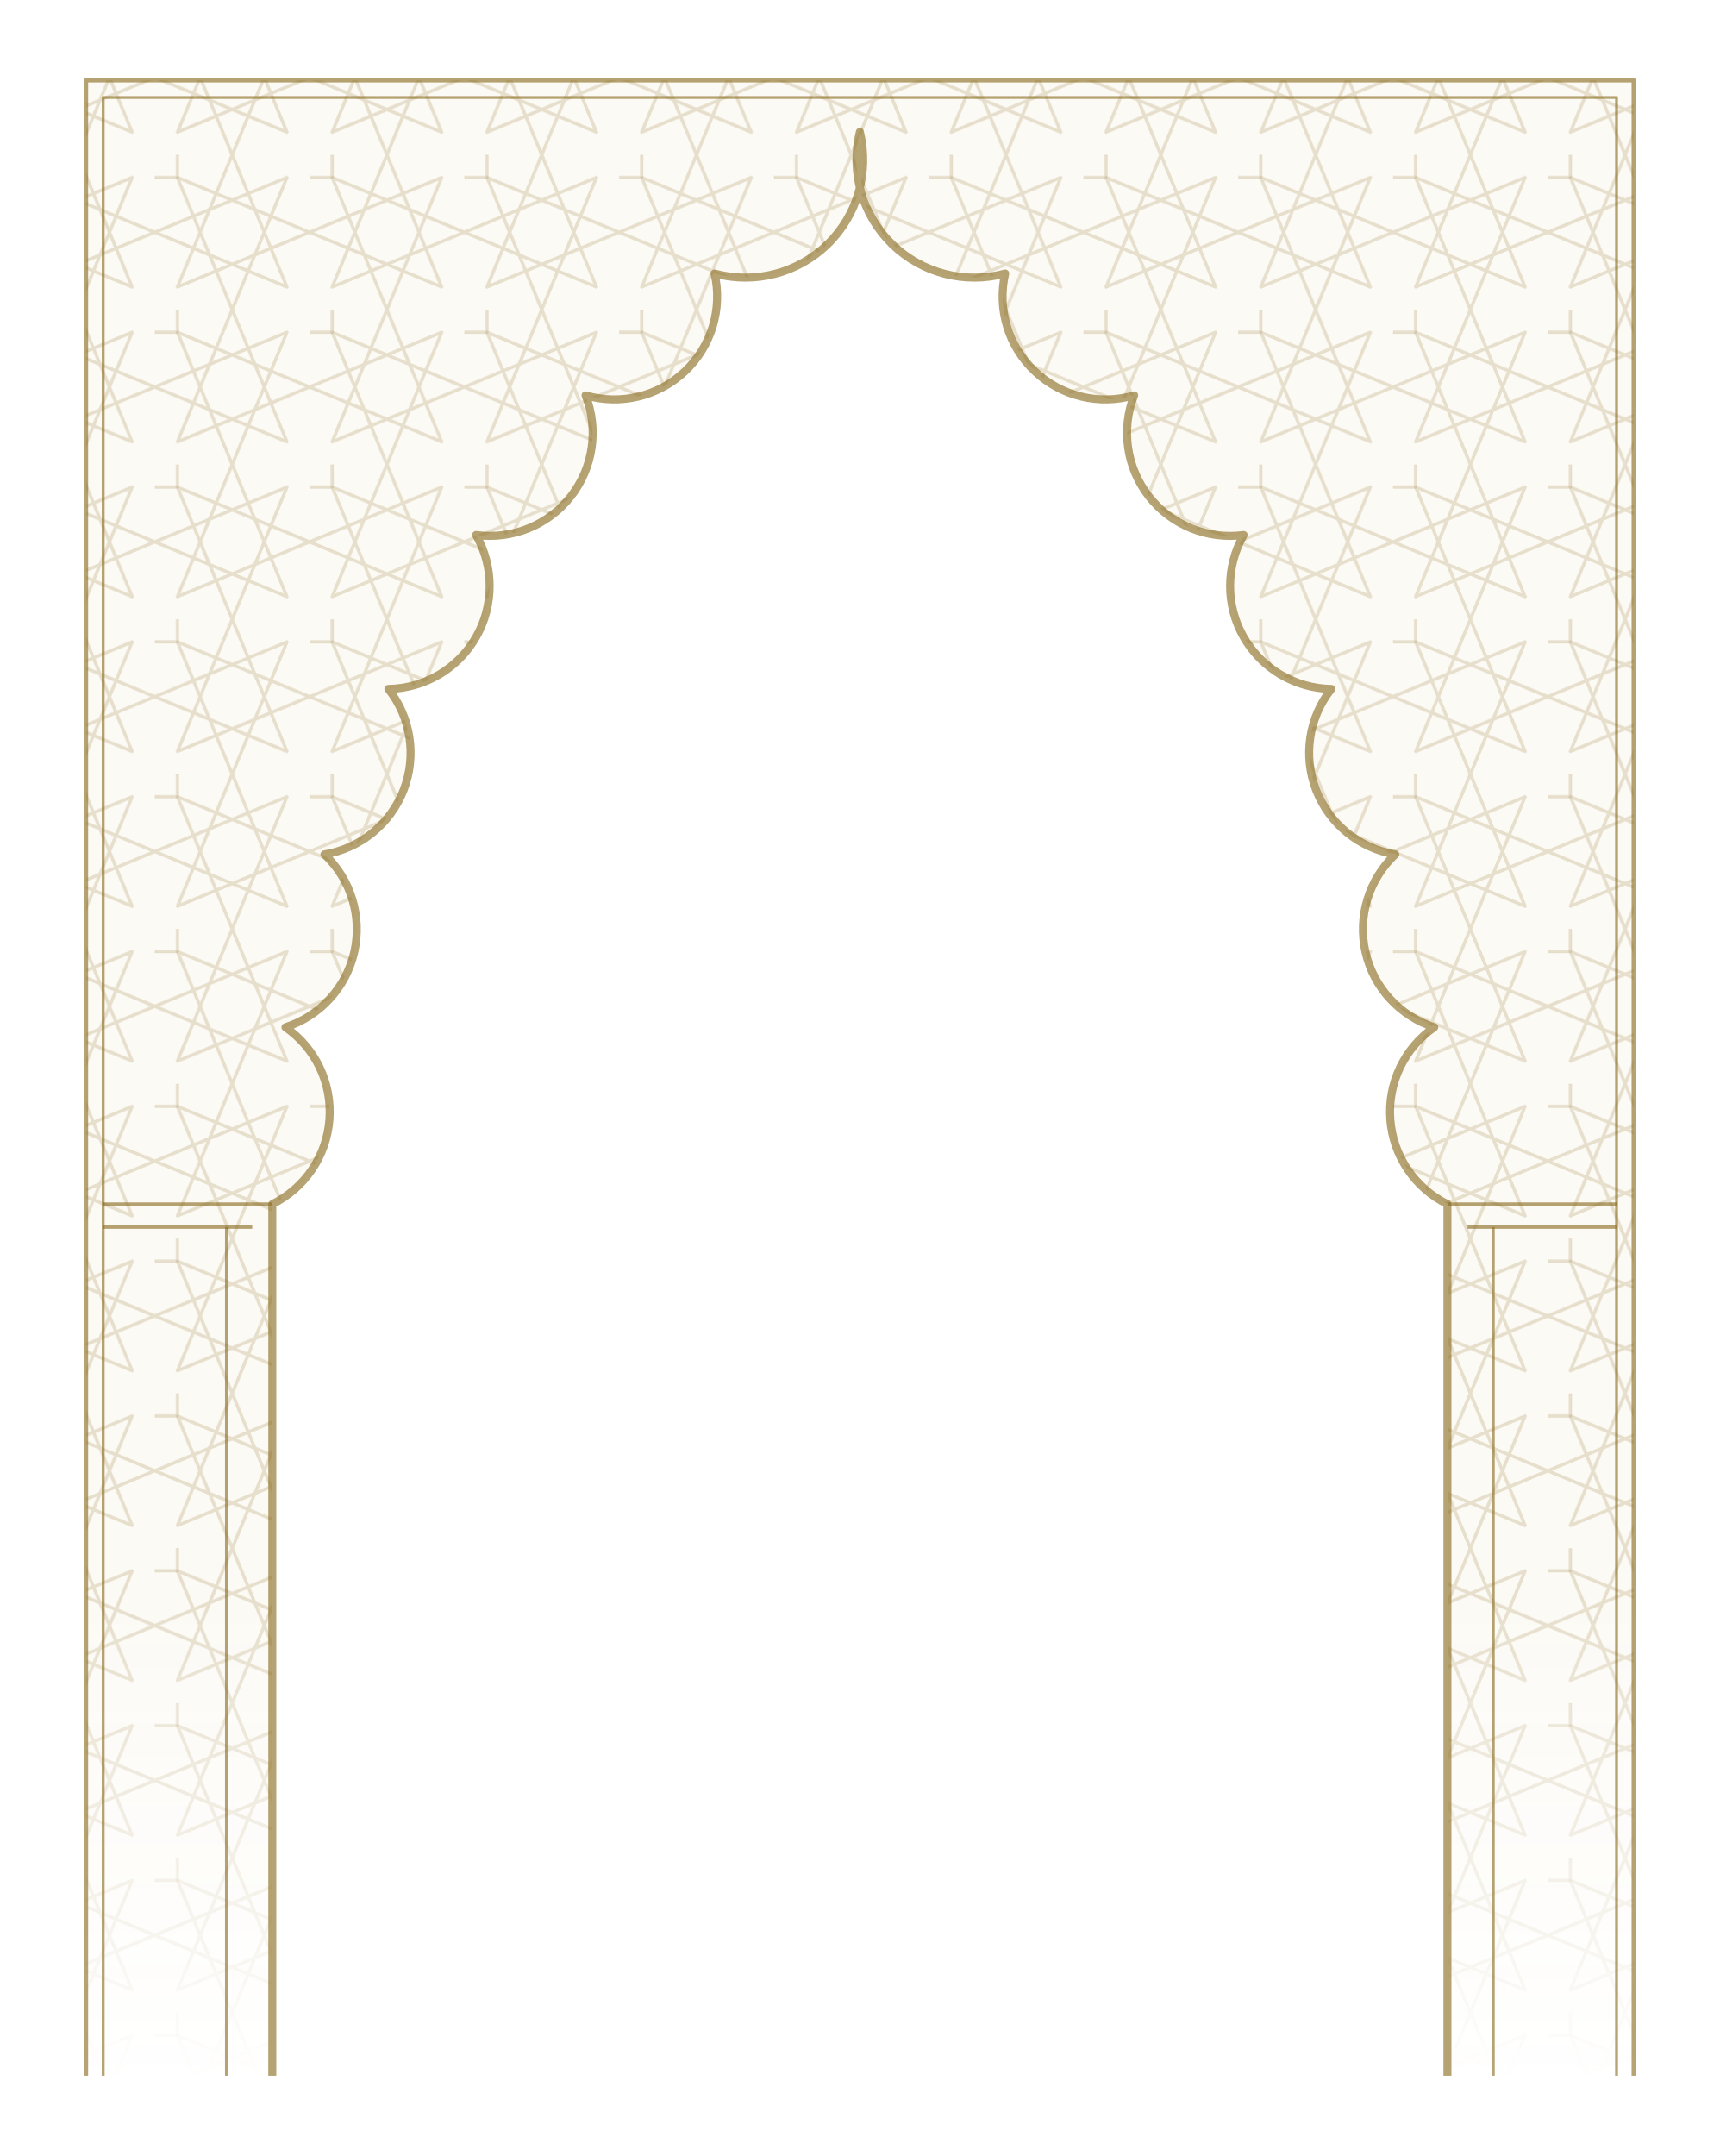
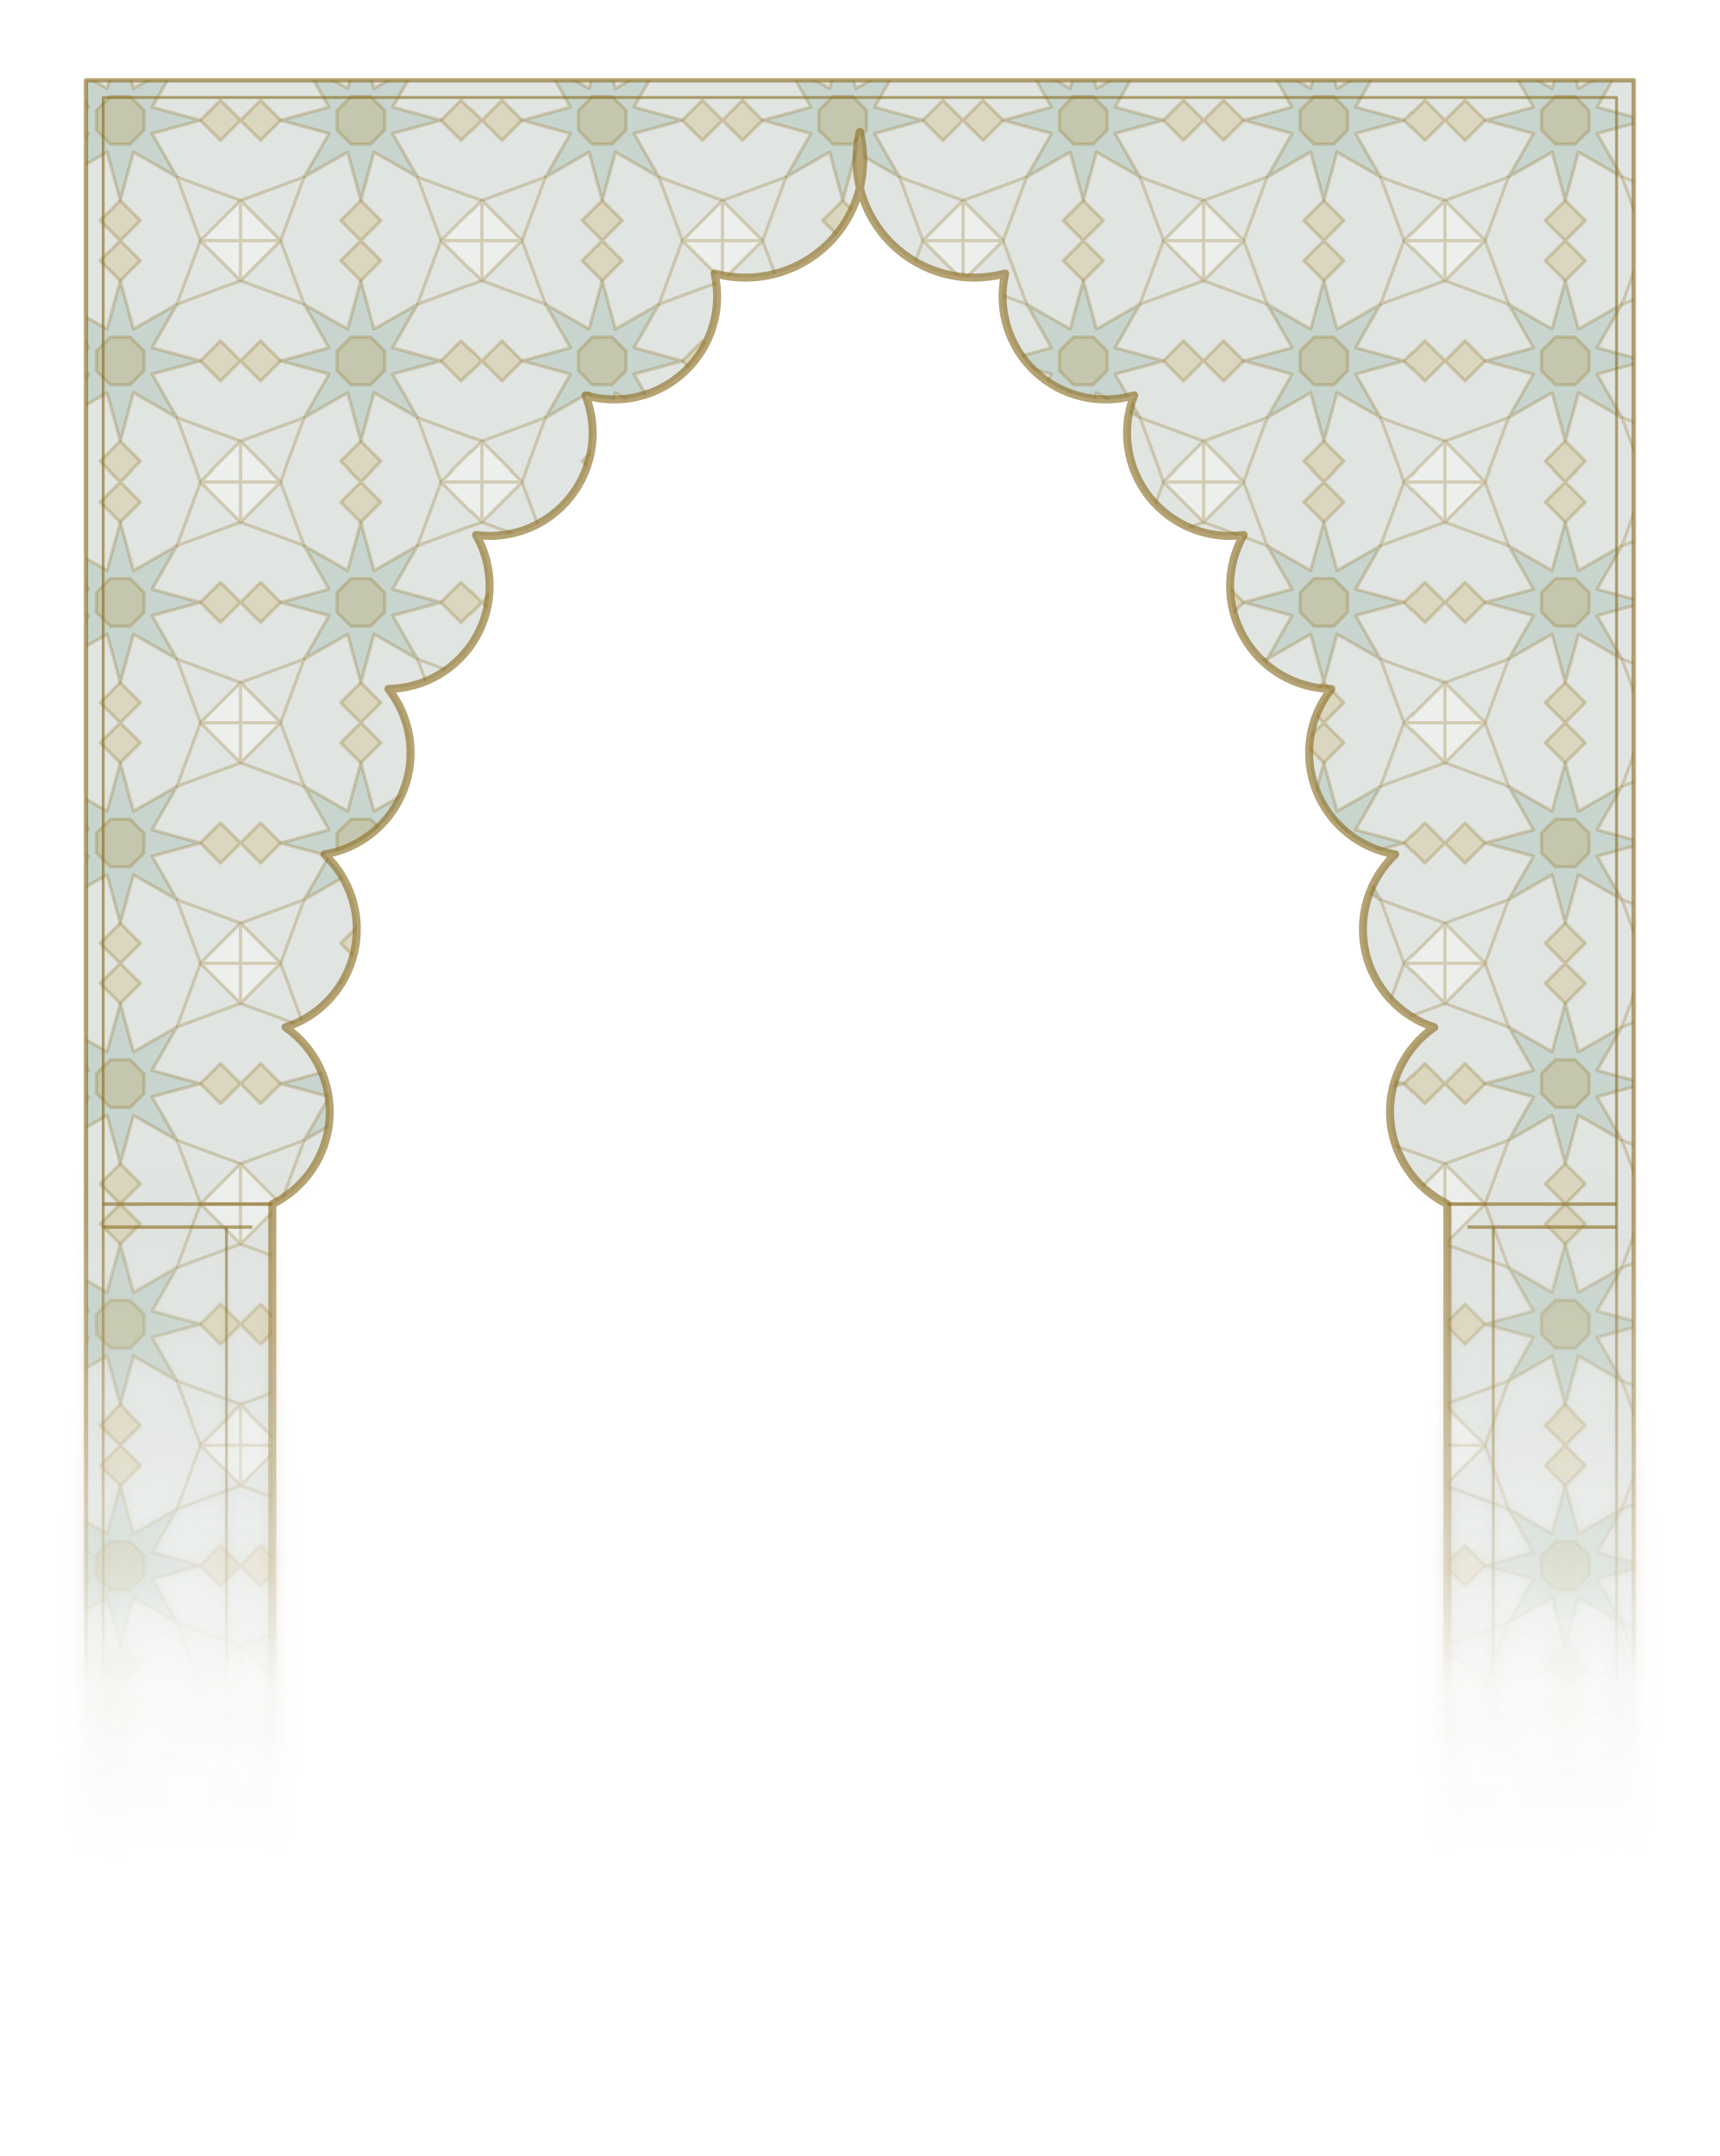
<svg xmlns="http://www.w3.org/2000/svg" viewBox="0 0 600 752">
  <defs>
-     <pattern id="z" width="54" height="54" patternUnits="userSpaceOnUse">
-       <g fill="none" stroke="rgba(138,107,30,0.24)" stroke-width="1.15" stroke-linejoin="round">
-         <path d="M54.0 27.0 L7.9 46.1 L27.0 0.0 L46.1 46.1 L0.0 27.0 L46.1 7.9 L27.0 54.0 L7.9 7.9 Z" />
-         <path d="M7.9 7.9 L-7.9 7.9 L-7.9 -7.9 L7.9 -7.9 Z" />
+     <pattern id="z" width="84" height="84" patternUnits="userSpaceOnUse">
+       <rect width="84" height="84" fill="rgba(65,108,120,0.13)" />
+       <g stroke="rgba(138,107,30,0.30)" stroke-width="1.15" stroke-linejoin="round">
+         <path d="M0 0H14L0 14ZM84 0H70L84 14ZM84 84H70L84 70ZM0 84H14L0 70Z" fill="rgba(255,255,255,0.38)" />
+         <path d="M42 0L49 7L42 14L35 7ZM84 42L77 49L70 42L77 35ZM42 84L35 77L42 70L49 77ZM0 42L7 35L14 42L7 49Z" fill="rgba(184,144,28,0.20)" />
+         <path d="M42.0 14.0 L46.6 30.9 L61.8 22.2 L53.1 37.4 L70.0 42.0 L53.1 46.6 L61.8 61.8 L46.6 53.1 L42.0 70.0 L37.4 53.1 L22.2 61.8 L30.9 46.6 L14.0 42.0 L30.9 37.4 L22.2 22.2 L37.4 30.9Z" fill="rgba(38,111,82,0.16)" />
+         <path d="M50.3 38.6 L50.3 45.4 L45.4 50.3 L38.6 50.3 L33.7 45.4 L33.7 38.6 L38.6 33.7 L45.4 33.7Z" fill="rgba(184,144,28,0.20)" />
+         <path d="M14 0L22.2 22.2L0 14M70 0L61.8 22.2L84 14M84 70L61.8 61.8L70 84M14 84L22.2 61.8L0 70" fill="none" />
      </g>
    </pattern>
-     <linearGradient id="fade" x1="0" y1="0" x2="0" y2="1">
+     <linearGradient id="sharp-fade" x1="0" y1="0" x2="0" y2="1">
      <stop offset="0" stop-color="white" />
-       <stop offset="76%" stop-color="white" />
+       <stop offset="56%" stop-color="white" />
+       <stop offset="66%" stop-color="#aaa" />
+       <stop offset="78%" stop-color="black" />
+     </linearGradient>
+     <linearGradient id="soft-fade" x1="0" y1="0" x2="0" y2="1">
+       <stop offset="0" stop-color="black" />
+       <stop offset="54%" stop-color="black" />
+       <stop offset="62%" stop-color="#3a3a3a" />
+       <stop offset="72%" stop-color="#333" />
+       <stop offset="82%" stop-color="black" />
+     </linearGradient>
+     <linearGradient id="haze-fade" x1="0" y1="0" x2="0" y2="1">
+       <stop offset="0" stop-color="black" />
+       <stop offset="64%" stop-color="black" />
+       <stop offset="72%" stop-color="#222" />
+       <stop offset="80%" stop-color="#1c1c1c" />
+       <stop offset="86%" stop-color="black" />
      <stop offset="100%" stop-color="black" />
    </linearGradient>
-     <mask id="m">
-       <path d="M30 28H570V724H30Z M95 724V420A35.9 35.9 0 0 0 99.6 358.3A35.9 35.9 0 0 0 113.2 298A35.9 35.9 0 0 0 135.5 240.3A35.9 35.9 0 0 0 166.1 186.6A35.9 35.9 0 0 0 204.3 137.9A35.9 35.9 0 0 0 249.3 95.4A41.1 41.1 0 0 0 300 46A41.1 41.1 0 0 0 350.7 95.4A35.9 35.9 0 0 0 395.7 137.9A35.9 35.9 0 0 0 433.9 186.6A35.9 35.9 0 0 0 464.5 240.3A35.9 35.9 0 0 0 486.8 298A35.9 35.9 0 0 0 500.4 358.3A35.9 35.9 0 0 0 505 420V724Z" fill="url(#fade)" fill-rule="evenodd" />
+     <mask id="sharp">
+       <rect width="600" height="752" fill="url(#sharp-fade)" />
    </mask>
+     <mask id="soft">
+       <rect width="600" height="752" fill="url(#soft-fade)" />
+     </mask>
+     <mask id="haze">
+       <rect width="600" height="752" fill="url(#haze-fade)" />
+     </mask>
+     <filter id="soft-blur" x="-20" y="-20" width="640" height="792" filterUnits="userSpaceOnUse">
+       <feGaussianBlur stdDeviation="1.8" />
+     </filter>
+     <filter id="haze-blur" x="-20" y="-20" width="640" height="792" filterUnits="userSpaceOnUse">
+       <feGaussianBlur stdDeviation="4.2" />
+     </filter>
+     <g id="arch">
+       <path d="M30 28H570V724H30Z M95 724V420A35.9 35.9 0 0 0 99.6 358.3A35.9 35.9 0 0 0 113.2 298A35.9 35.9 0 0 0 135.5 240.3A35.9 35.9 0 0 0 166.1 186.6A35.9 35.9 0 0 0 204.3 137.9A35.9 35.9 0 0 0 249.3 95.4A41.1 41.1 0 0 0 300 46A41.1 41.1 0 0 0 350.7 95.4A35.9 35.9 0 0 0 395.7 137.9A35.9 35.9 0 0 0 433.9 186.6A35.9 35.9 0 0 0 464.5 240.3A35.9 35.9 0 0 0 486.8 298A35.9 35.9 0 0 0 500.4 358.3A35.9 35.9 0 0 0 505 420V724Z" fill="rgba(232,226,213,0.34)" fill-rule="evenodd" />
+       <path d="M30 28H570V724H30Z M95 724V420A35.9 35.9 0 0 0 99.6 358.3A35.9 35.9 0 0 0 113.2 298A35.9 35.9 0 0 0 135.5 240.3A35.9 35.9 0 0 0 166.1 186.6A35.9 35.9 0 0 0 204.3 137.9A35.9 35.9 0 0 0 249.3 95.4A41.1 41.1 0 0 0 300 46A41.1 41.1 0 0 0 350.7 95.4A35.9 35.9 0 0 0 395.7 137.9A35.9 35.9 0 0 0 433.9 186.6A35.9 35.9 0 0 0 464.5 240.3A35.9 35.9 0 0 0 486.8 298A35.9 35.9 0 0 0 500.4 358.3A35.9 35.9 0 0 0 505 420V724Z" fill="url(#z)" fill-rule="evenodd" opacity=".9" />
+       <g fill="none" stroke="rgba(138,107,30,0.62)" stroke-linejoin="round">
+         <path d="M30 724V28H570V724" stroke-width="1.5" />
+         <path d="M36 724V34H564V724" stroke-width="1" />
+         <path d="M95 724V420A35.9 35.9 0 0 0 99.6 358.3A35.9 35.9 0 0 0 113.2 298A35.9 35.9 0 0 0 135.5 240.3A35.9 35.9 0 0 0 166.1 186.6A35.9 35.9 0 0 0 204.3 137.9A35.9 35.9 0 0 0 249.3 95.4A41.1 41.1 0 0 0 300 46A41.1 41.1 0 0 0 350.7 95.4A35.9 35.9 0 0 0 395.7 137.9A35.9 35.9 0 0 0 433.9 186.6A35.9 35.9 0 0 0 464.5 240.3A35.9 35.9 0 0 0 486.8 298A35.9 35.9 0 0 0 500.4 358.3A35.9 35.9 0 0 0 505 420V724" stroke-width="2.8" />
+         <path d="M36 420H95M505 420H564" stroke-width="1.2" />
+         <path d="M36 428H88M512 428H564" stroke-width="1.2" />
+         <path d="M79 428V724M521 428V724" stroke-width="1" />
+       </g>
+     </g>
  </defs>
-   <g mask="url(#m)">
-     <path d="M30 28H570V724H30Z M95 724V420A35.9 35.9 0 0 0 99.6 358.3A35.9 35.9 0 0 0 113.2 298A35.9 35.9 0 0 0 135.5 240.3A35.9 35.9 0 0 0 166.1 186.6A35.9 35.9 0 0 0 204.3 137.9A35.9 35.9 0 0 0 249.3 95.4A41.1 41.1 0 0 0 300 46A41.1 41.1 0 0 0 350.7 95.4A35.9 35.9 0 0 0 395.7 137.9A35.9 35.9 0 0 0 433.9 186.6A35.9 35.9 0 0 0 464.5 240.3A35.9 35.9 0 0 0 486.8 298A35.9 35.9 0 0 0 500.4 358.3A35.9 35.9 0 0 0 505 420V724Z" fill="rgba(184,144,28,0.045)" fill-rule="evenodd" />
-     <path d="M30 28H570V724H30Z M95 724V420A35.9 35.9 0 0 0 99.6 358.3A35.9 35.9 0 0 0 113.2 298A35.9 35.9 0 0 0 135.5 240.3A35.9 35.9 0 0 0 166.1 186.6A35.9 35.9 0 0 0 204.3 137.9A35.9 35.9 0 0 0 249.3 95.4A41.1 41.1 0 0 0 300 46A41.1 41.1 0 0 0 350.7 95.4A35.9 35.9 0 0 0 395.7 137.9A35.9 35.9 0 0 0 433.9 186.6A35.9 35.9 0 0 0 464.5 240.3A35.9 35.9 0 0 0 486.8 298A35.9 35.9 0 0 0 500.4 358.3A35.9 35.9 0 0 0 505 420V724Z" fill="url(#z)" fill-rule="evenodd" opacity=".78" />
-   </g>
-   <g fill="none" stroke="rgba(138,107,30,0.62)" stroke-linejoin="round">
-     <path d="M30 724V28H570V724" stroke-width="1.5" />
-     <path d="M36 724V34H564V724" stroke-width="1" />
-     <path d="M95 724V420A35.9 35.9 0 0 0 99.6 358.3A35.9 35.9 0 0 0 113.2 298A35.9 35.9 0 0 0 135.5 240.3A35.9 35.9 0 0 0 166.1 186.6A35.9 35.9 0 0 0 204.3 137.9A35.9 35.9 0 0 0 249.3 95.4A41.1 41.1 0 0 0 300 46A41.1 41.1 0 0 0 350.7 95.4A35.9 35.9 0 0 0 395.7 137.9A35.9 35.9 0 0 0 433.9 186.6A35.9 35.9 0 0 0 464.5 240.3A35.9 35.9 0 0 0 486.8 298A35.9 35.9 0 0 0 500.4 358.3A35.9 35.9 0 0 0 505 420V724" stroke-width="2.8" />
-     <path d="M36 420H95M505 420H564" stroke-width="1.2" />
-     <path d="M36 428H88M512 428H564" stroke-width="1.2" />
-     <path d="M79 428V724M521 428V724" stroke-width="1" />
-   </g>
+   <use href="#arch" mask="url(#sharp)" />
+   <use href="#arch" mask="url(#soft)" filter="url(#soft-blur)" />
+   <use href="#arch" mask="url(#haze)" filter="url(#haze-blur)" />
</svg>
